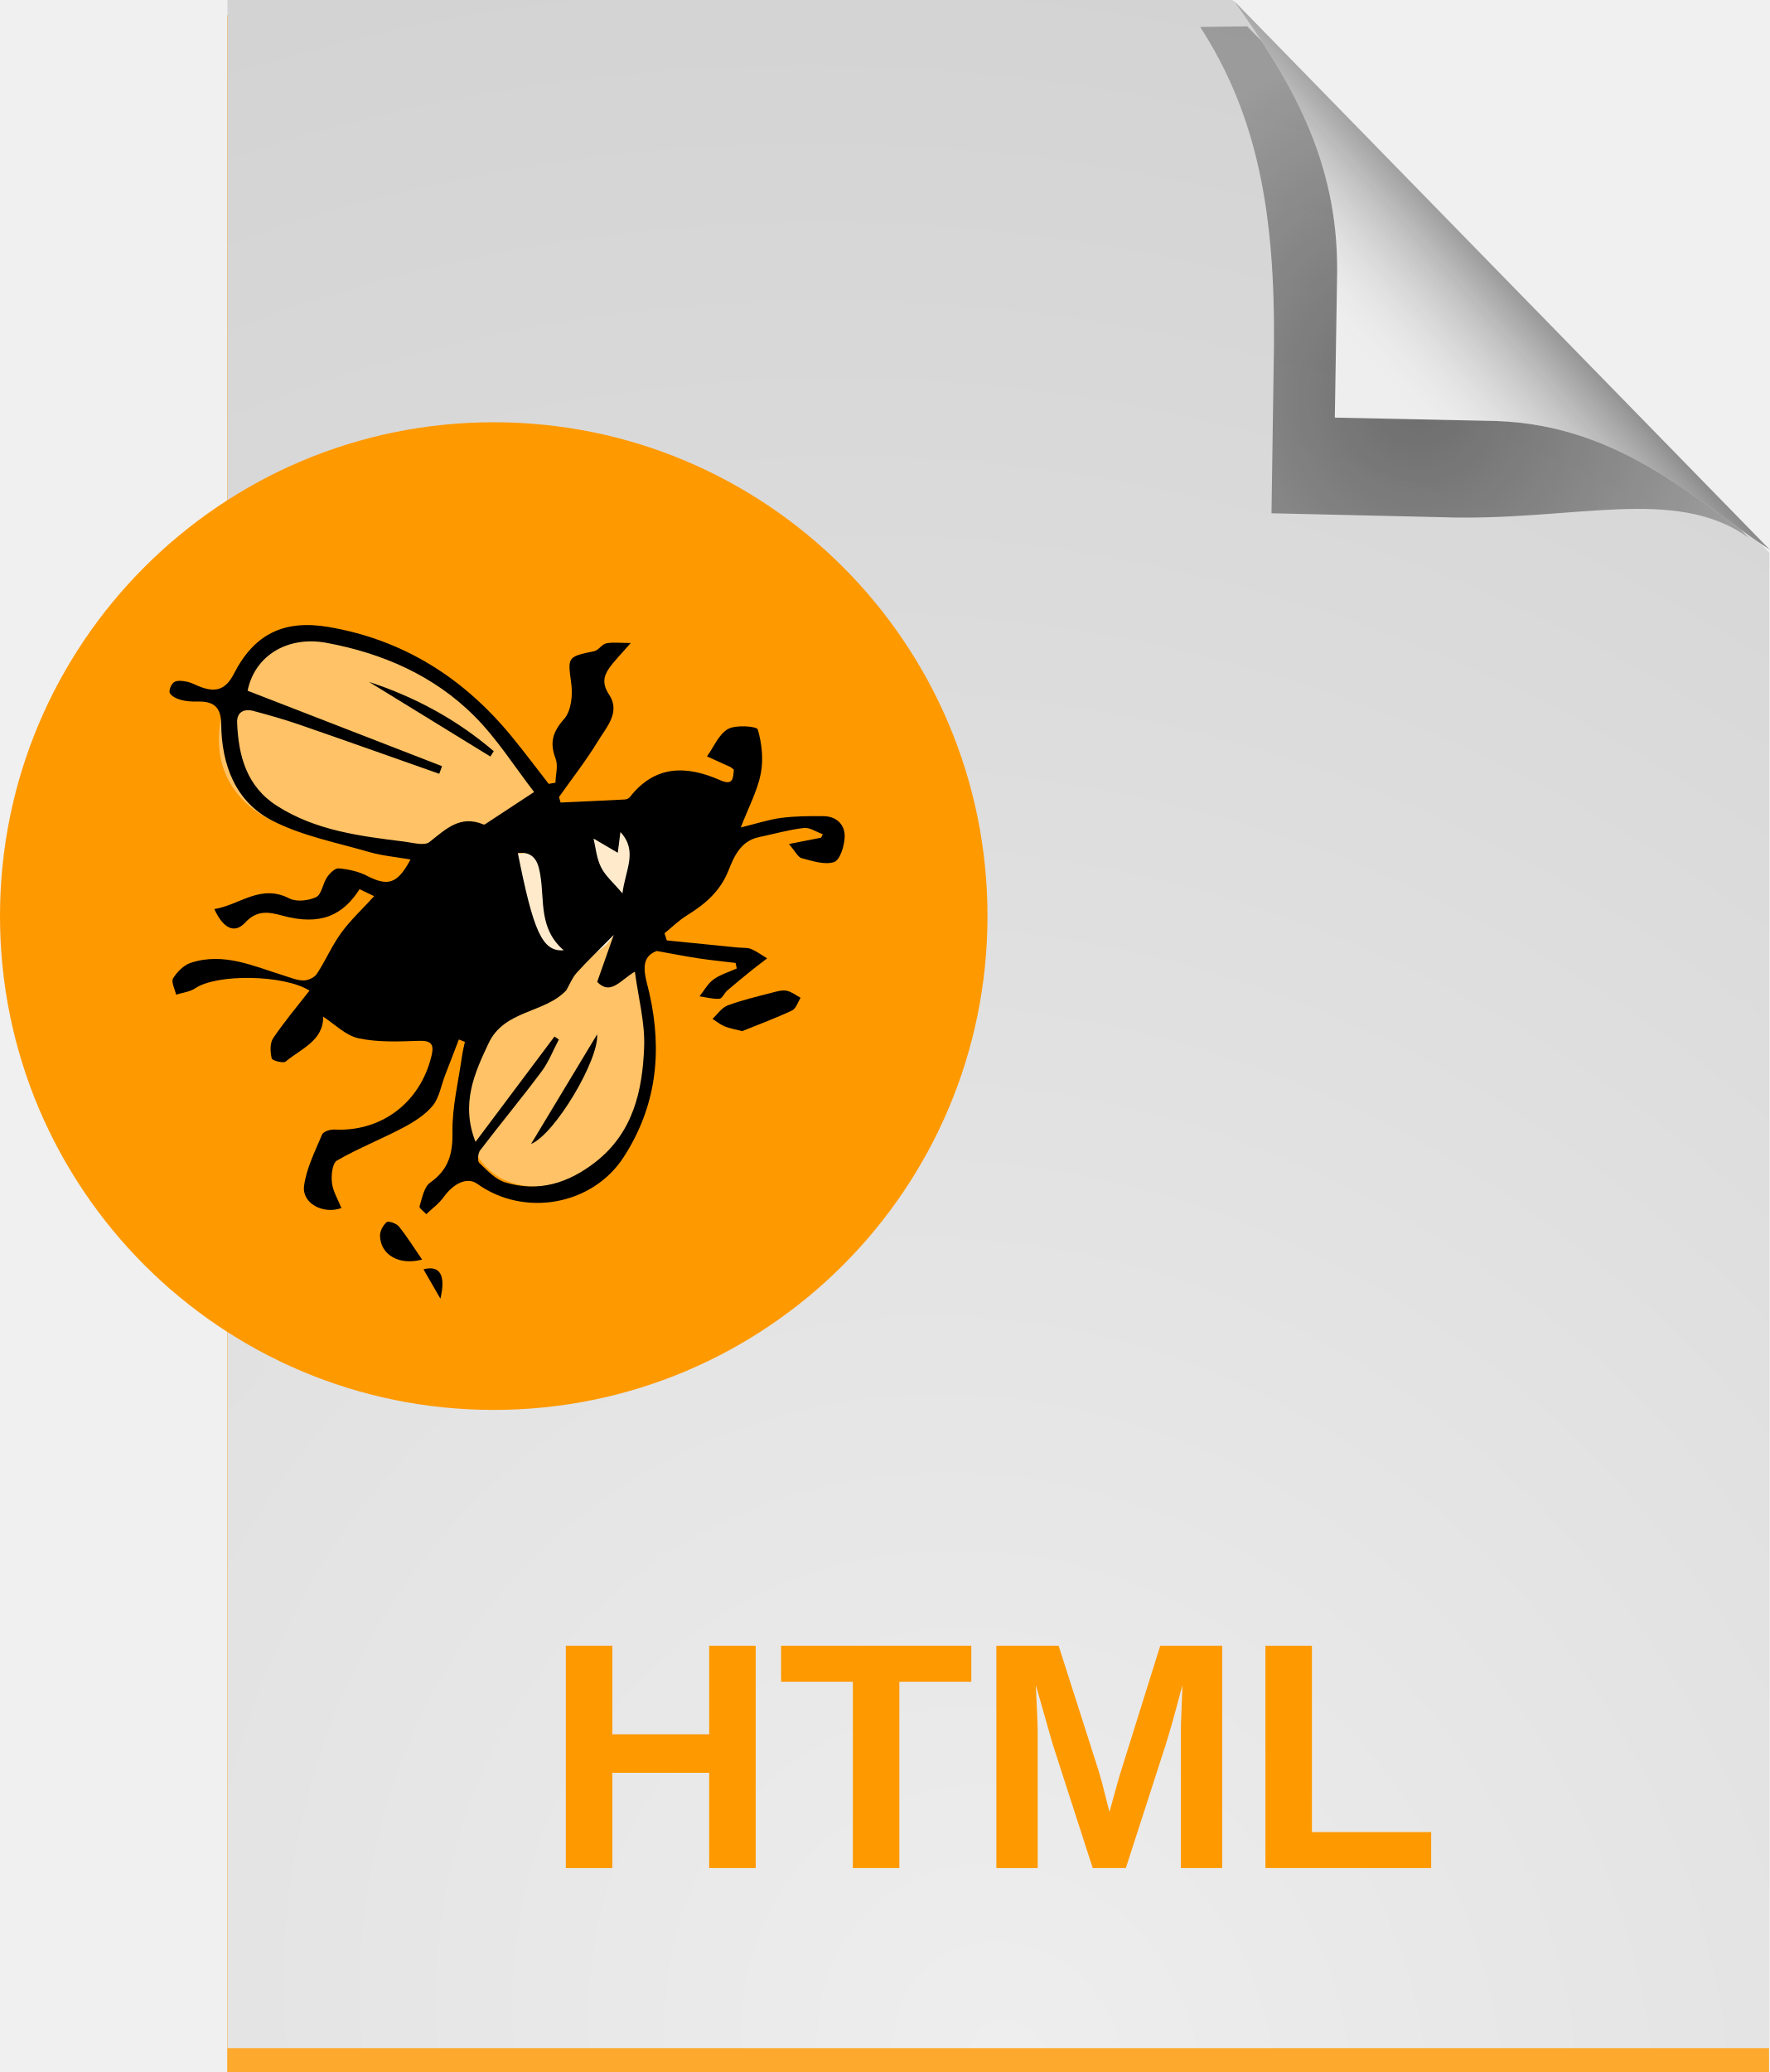
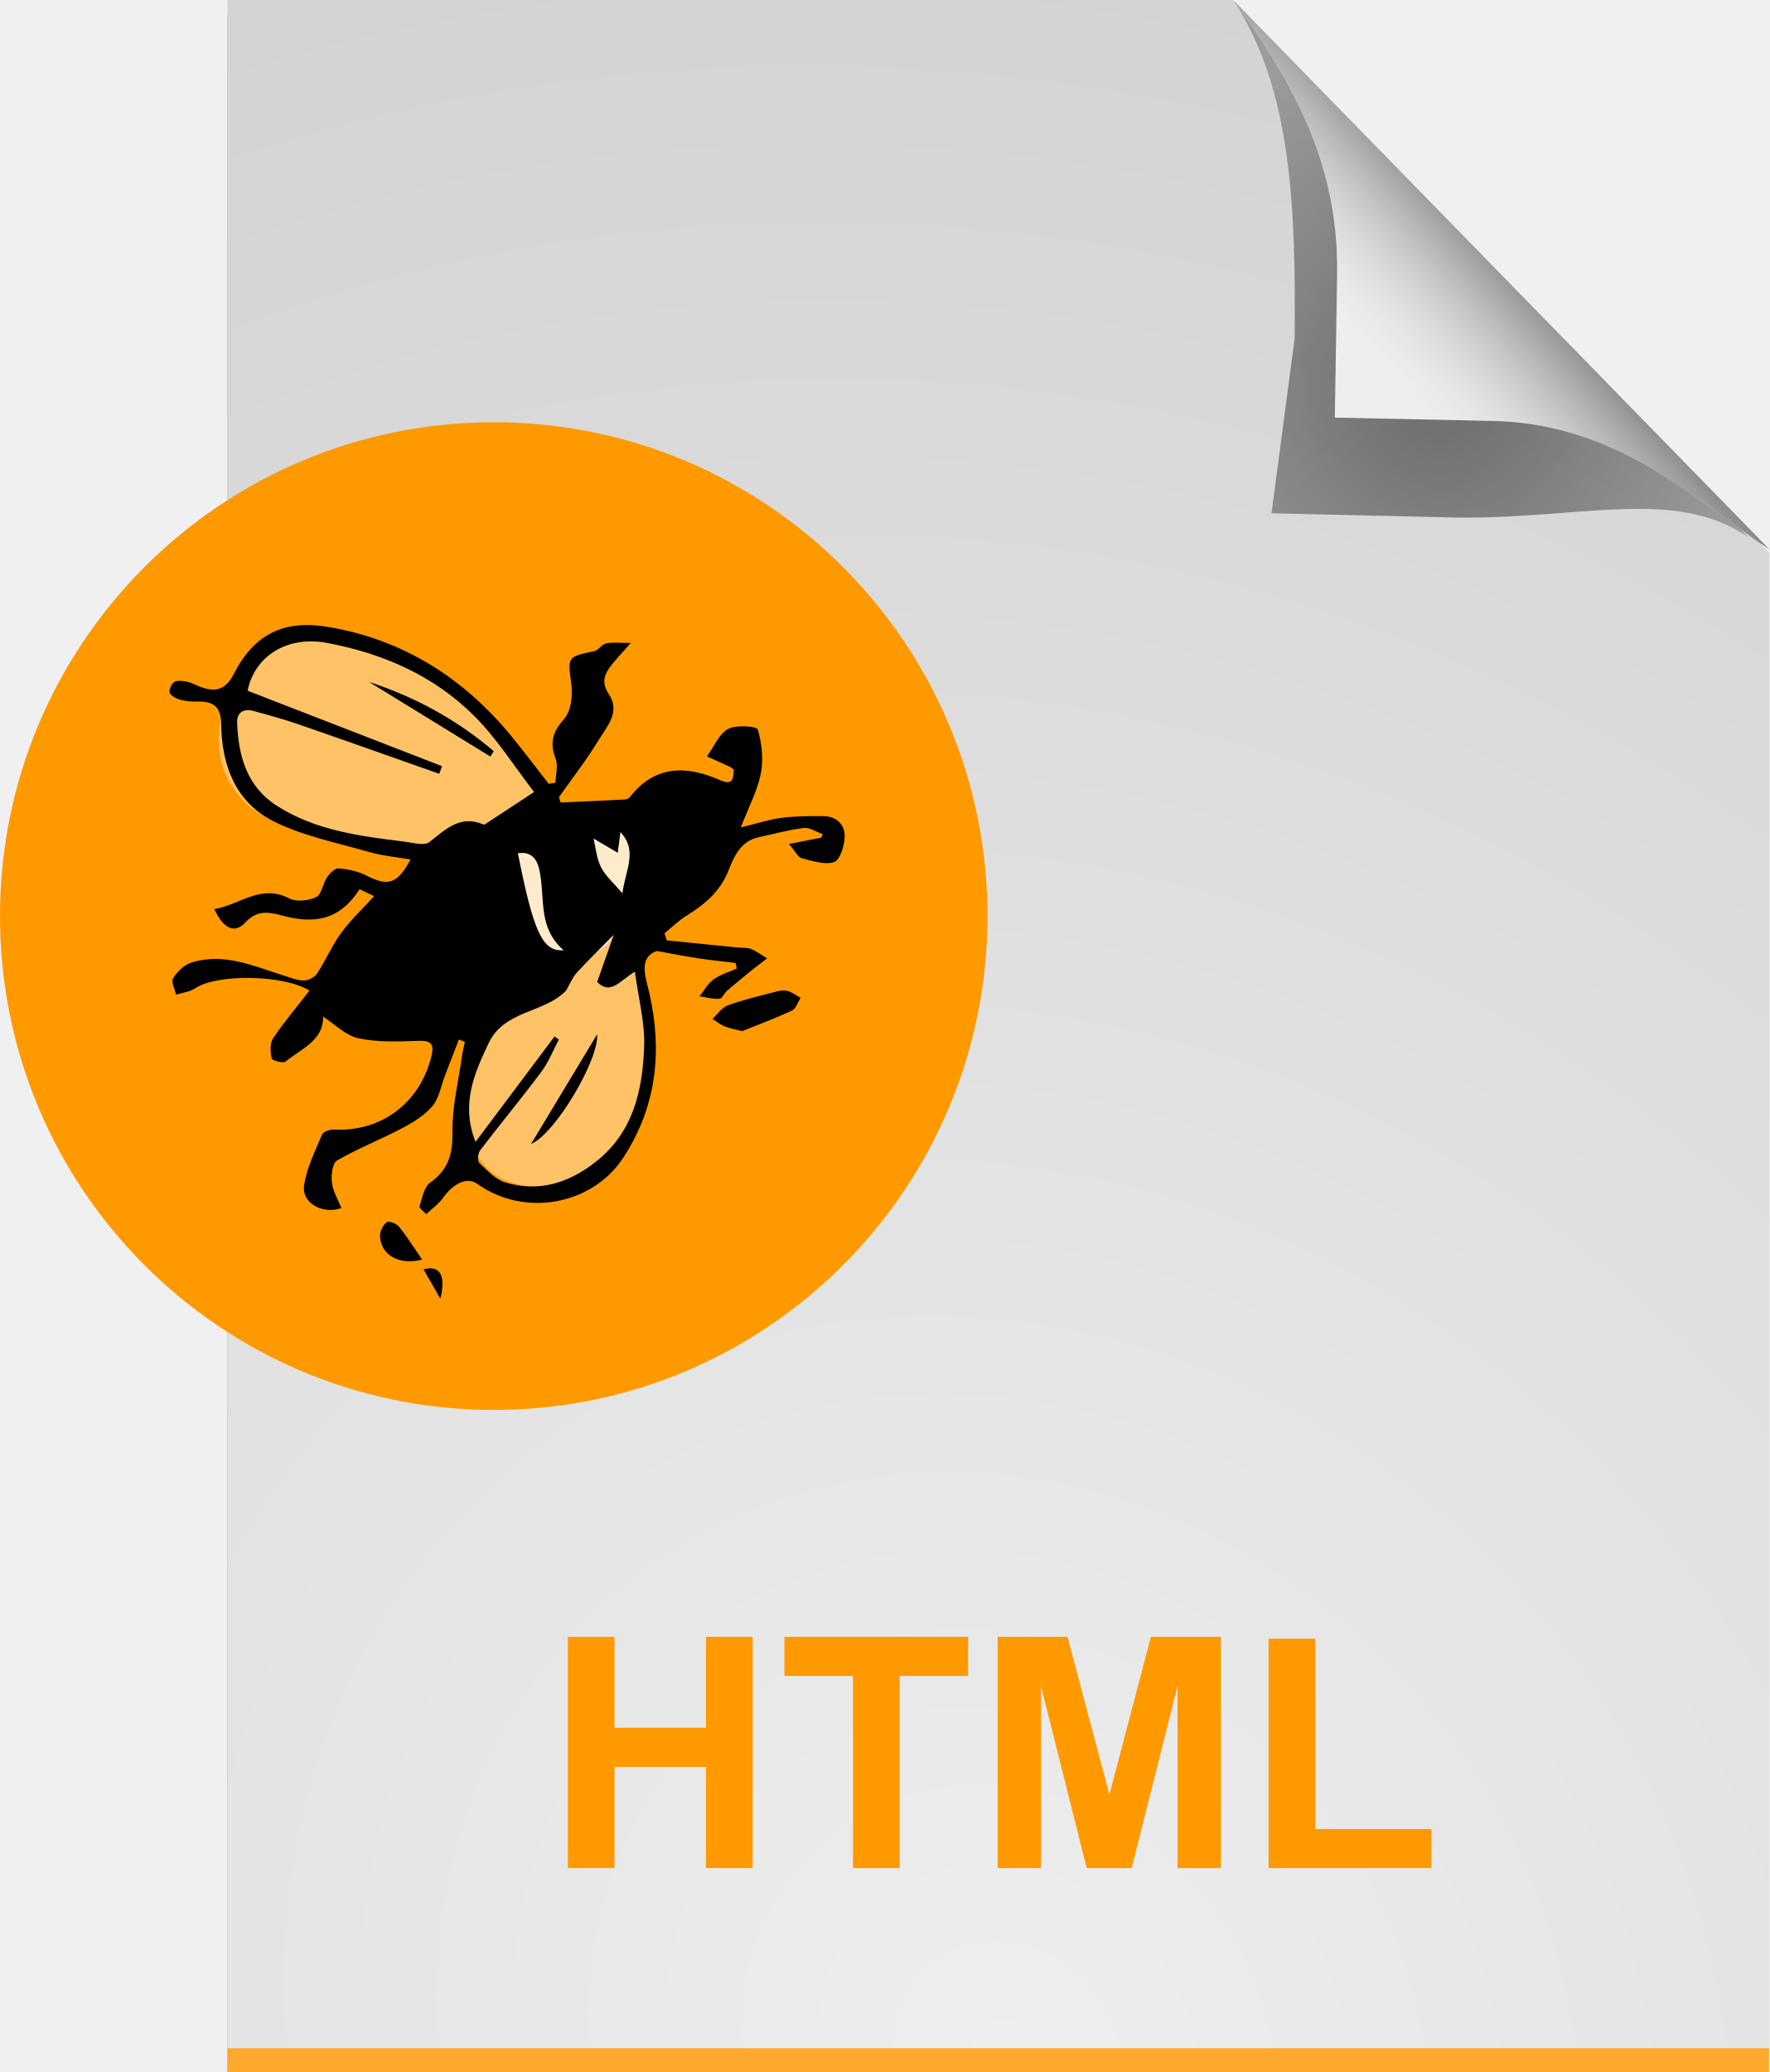
<svg xmlns="http://www.w3.org/2000/svg" viewBox="0 0 2657.15 3110.38">
  <defs>
-     <style>.cls-1,.cls-7,.cls-9{fill:#f90;}.cls-1{opacity:0.81;}.cls-1,.cls-3,.cls-6,.cls-7{isolation:isolate;}.cls-2{fill:url(#Degradado_sin_nombre_5);}.cls-3{opacity:0.5;fill:url(#Degradado_sin_nombre_2);}.cls-4{fill:#eee;}.cls-5{fill:url(#Degradado_sin_nombre_3);}.cls-7{font-size:484.94px;font-family:Arial-BoldMT, Arial;font-weight:700;}.cls-8{letter-spacing:-0.02em;}.cls-10,.cls-11{fill:#fff;}.cls-10{opacity:0.8;}.cls-11{opacity:0.4;}</style>
+     <style>.cls-1,.cls-7{fill:#f90;}.cls-1{opacity:0.81;}.cls-1,.cls-3,.cls-6{isolation:isolate;}.cls-2{fill:url(#Degradado_sin_nombre_5);}.cls-3{opacity:0.5;fill:url(#Degradado_sin_nombre_2);}.cls-4{fill:#eee;}.cls-5{fill:url(#Degradado_sin_nombre_3);}.cls-8,.cls-9{fill:#fff;}.cls-8{opacity:0.8;}.cls-9{opacity:0.4;}</style>
    <radialGradient id="Degradado_sin_nombre_5" cx="-5141.39" cy="-186.77" r="1196.72" gradientTransform="matrix(2, -1.6, -1.78, -2.23, 11463.42, -5552.64)" gradientUnits="userSpaceOnUse">
      <stop offset="0" stop-color="#eee" />
      <stop offset="1" stop-color="#d2d2d2" />
    </radialGradient>
-     <radialGradient id="Degradado_sin_nombre_2" cx="1978.25" cy="2339.91" r="492.45" gradientTransform="matrix(1.02, 0, 0, -1.08, 112.82, 3121.96)" gradientUnits="userSpaceOnUse">
+     <radialGradient id="Degradado_sin_nombre_2" cx="2008.61" cy="2350.17" r="490.94" gradientTransform="matrix(1.02, 0, 0, -1.08, 112.82, 3121.96)" gradientUnits="userSpaceOnUse">
      <stop offset="0" />
      <stop offset="1" stop-opacity="0.54" />
    </radialGradient>
    <linearGradient id="Degradado_sin_nombre_3" x1="2698.28" y1="2605.86" x2="2388.19" y2="2328.18" gradientTransform="matrix(0.97, 0, 0, -0.97, -236.58, 2827.48)" gradientUnits="userSpaceOnUse">
      <stop offset="0" />
      <stop offset="1" stop-color="#ddd" stop-opacity="0" />
    </linearGradient>
  </defs>
  <g id="Capa_2" data-name="Capa 2">
    <g id="Capa_1-2" data-name="Capa 1">
      <path id="_1" data-name="1" class="cls-1" d="M341.15,22.71V3110.38H2656.06V856l-15.47-16.36c5.48,3.78,10.86,7.91,16.28,11.45L1852.39,23.53c1.48,2.08,2.61,4.45,4.07,6.54L1850,22.71Z" />
      <path id="_2" data-name="2" class="cls-2" d="M341.56,0V3074.6h2314.9V829.72L1850.36,0Z" />
-       <path id="_4" data-name="4" class="cls-3" d="M1909.05,770.49l3.7-250.24c1.86-197.74-24-346-110.8-479.78l70.54-.93,752.8,767.55c-111.36-79.27-263.37-23.71-461.58-30.74Z" />
+       <path id="_4" data-name="4" class="cls-3" d="M1909.05,770.49,1943.8,508c1.86-197.74-4.5-373.15-91.29-506.9l772.78,806c-111.36-79.27-263.37-23.71-461.58-30.74Z" />
      <path id="_5" data-name="5" class="cls-4" d="M2004.11,626.89l3.52-217.59c1.77-172-72.51-291.94-155.12-408.24l804.64,824.08c-106-68.93-222-187-410.65-193.15Z" />
      <path id="_6" data-name="6" class="cls-5" d="M2004.11,626.89l3.52-217.59c1.77-172-72.51-291.94-155.12-408.24l804.64,824.08c-106-68.93-222-187-410.65-193.15Z" />
      <g id="_7" data-name="7" class="cls-6">
-         <text class="cls-7" transform="translate(817.09 2804.22)">HTM<tspan class="cls-8" x="1050.38" y="0">L</tspan>
-         </text>
+         <g class="cls-6">
+           <path class="cls-7" d="M852.61,2804.22V2457.09H922.7v136.63H1060V2457.09h70.08v347.13H1060V2652.44H922.7v151.78Z" />
+           <path class="cls-7" d="M1280.72,2804.22v-288.4h-103v-58.73h275.85v58.73H1350.81v288.4Z" />
+           <path class="cls-7" d="M1497.85,2804.22V2457.09h104.9l63,236.79L1728,2457.09h105.13v347.13H1768V2531l-68.91,273.25h-67.48L1563,2531v273.25Z" />
+           <path class="cls-7" d="M1904.65,2804.22V2459.93h70.09v285.81H2149v58.48Z" />
+         </g>
      </g>
-       <circle class="cls-9" cx="741.31" cy="1375.18" r="741.31" />
-       <path class="cls-10" d="M1002.18,1236.63c-50.57-7.23-55.71,2.41-111.06,0s-85.52,49.38-113.65,44-61.85,37.9-52.22,72.83,41.39,44.07,76.63,73.21,96.78,15.92,119.64-23.23,51.77-73.79,66.22-108.24S1002.18,1236.63,1002.18,1236.63Z" />
-       <path class="cls-11" d="M835.77,1234.22S746.7,1038.76,602.14,988.59,380.89,930.8,340,1048.8,379.35,1219,409,1232s252.63,66,295.28,63S809,1239,835.77,1234.22Z" />
-       <path class="cls-11" d="M954,1403.4S1000.84,1569,967.26,1635s-9.41,151.92-165.38,146.1S698.76,1538,725.25,1517.37s102.72-32.32,111.87-61.6,84.4-52.37,84.4-52.37Z" />
+       <circle class="cls-7" cx="741.31" cy="1375.18" r="741.31" />
+       <path class="cls-8" d="M1002.18,1236.63c-50.57-7.23-55.71,2.41-111.06,0s-85.52,49.38-113.65,44-61.85,37.9-52.22,72.83,41.39,44.07,76.63,73.21,96.78,15.92,119.64-23.23,51.77-73.79,66.22-108.24S1002.18,1236.63,1002.18,1236.63Z" />
+       <path class="cls-9" d="M835.77,1234.22S746.7,1038.76,602.14,988.59,380.89,930.8,340,1048.8,379.35,1219,409,1232s252.63,66,295.28,63S809,1239,835.77,1234.22Z" />
+       <path class="cls-9" d="M954,1403.4S1000.84,1569,967.26,1635s-9.41,151.92-165.38,146.1S698.76,1538,725.25,1517.37s102.72-32.32,111.87-61.6,84.4-52.37,84.4-52.37Z" />
      <path d="M1001.17,1411.69q53.57,5.37,107.14,10.72c6.45.65,13.5-.24,19.23,2.12,8.57,3.53,16.22,9.31,24.26,14.13-7.65,5.87-15.42,11.58-22.9,17.64-12.49,10.1-25,20.25-37.11,30.75-4.34,3.76-7.52,12-11.61,12.26-9.84.64-19.9-2.23-29.87-3.69,6.86-8.61,12.35-19.13,21-25.34,10.24-7.4,23.15-11.11,34.9-16.42l-1.8-8.35c-18.55-2.25-37.16-4.1-55.63-6.87s-37.07-6.49-62.88-11.08c-28.23,10.67-16.37,39.14-10.74,64.22,19.58,87.22,10.35,169.55-39,245.55-46.75,72-149,90.38-219.56,39.77-14.63-10.5-35.12-1.49-50.58,20.05-7,9.71-17.2,17.07-26,25.49-3.59-4-10.93-9.08-10.13-11.66,3.93-12.57,6.73-29.12,16-35.71,27.25-19.35,34-42.54,33.44-75.4-.59-38.47,9.11-77.1,14.52-115.65,1-6.79,2.73-13.47,4.12-20.2l-9-3.61q-10.44,27-20.86,54.09c-5.91,15.36-8.58,33.4-18.52,45.43-11.5,13.91-28.4,24.42-44.73,33.07-32.57,17.23-67.17,30.78-99,49.18-6.92,4-8.83,22.39-7.48,33.48,1.58,13,9.23,25.24,14.24,37.78-27.72,10.06-59.66-7.36-56.11-33.31,3.62-26.51,16.58-51.93,27.12-77.13,1.82-4.35,12.05-7.68,18.18-7.36,70.79,3.63,129.07-40.28,146-110.38,4.1-16.93.56-23.47-18.83-22.8-30.27,1-61.51,2.43-90.72-3.84-19.36-4.15-35.89-21.43-53.09-32.44.47,36.08-33,48-56.33,67.38-3.6,3-20.19-1.51-20.92-4.76-2.15-9.6-2.91-22.7,2.12-30.17,16.73-24.87,36.23-47.88,54.66-71.59-38.57-24.11-139-25.49-171.66-3.45-8,5.42-19,6.47-28.67,9.53-1.8-8.34-7.72-19.22-4.5-24.48,6-9.72,16.07-19.86,26.58-23.32,49.12-16.13,94,4.87,139.53,19.08,9.77,3,19.73,7.34,29.64,7.43,6.82.06,16.42-4.33,20.06-9.84,13.09-19.88,22.54-42.28,36.49-61.44s31.69-35.64,49.57-55.26l-21.85-10.49c-24.47,38-57.17,55.8-116.23,39.62-20.54-5.63-37.95-8.5-55.54,10.53-15.72,17-32.76,9.33-46.33-20.3,38-6,69.22-38.3,112.53-16,10.71,5.51,29,3.53,40.41-2,8.21-4,9.83-20.23,16.27-29.73,4.05-6,12-13.87,17.48-13.37,14.32,1.3,29.45,4.47,42.14,11,31.84,16.42,46,12.62,65.71-24.3-21.54-3.79-42.56-5.59-62.43-11.34C505.08,1264.75,453.65,1254.85,409,1232c-55.63-28.45-76.29-84.08-76.88-145.07-.26-26.83-12.45-34.34-35.86-33.79-8.27.2-16.88-.33-24.77-2.53-6.24-1.73-14.14-5.32-16.57-10.37-1.83-3.79,2.31-13.72,6.6-16.33,4.84-2.95,13-1.88,19.35-.53,7.18,1.52,13.8,5.49,20.8,8,22.34,8.16,37.34,3.9,49.44-19.81,30.75-60.2,75.59-81.84,142.83-70.27,112.25,19.3,202.36,76.64,274.06,164,19.16,23.34,37.26,47.55,55.84,71.37l10.1-1.67c.35-12.08,4.29-25.54.3-36-9.19-24-4.63-40.22,12.82-59.82,10.46-11.75,13-35.47,10.69-52.68-5.37-40.11-6.57-40.57,34.5-49,6.47-1.33,11.36-10.37,17.83-11.69,10-2.06,20.84-.55,36.92-.55-14.67,16.87-24.28,26.34-32,37.17-9,12.71-11.12,24.23-.53,40.2,17.62,26.58-4,49-16.74,70-17.64,29-38.78,56-58.42,83.77q1.18,4.15,2.36,8.33c32.26-1.49,64.52-2.9,96.76-4.61a11.15,11.15,0,0,0,7.34-3.68c37.83-48.33,84.94-47.54,135.63-25.23,20.17,8.88,19.13-3.89,20.45-15.76-2.79-2.15-4.07-3.54-5.65-4.27-11.53-5.32-23.13-10.5-34.71-15.72,10.23-14.2,17.69-33.27,31.53-41.1,11.81-6.7,43.29-4.14,44.69.62,6.13,20.85,8.72,44.81,4.59,66.09-5,25.73-18.06,49.9-30.07,81.07,24-5.83,42.25-12,61-14.39,20.74-2.69,41.91-2.76,62.89-2.58,20,.16,32.72,12.74,32.08,31.37-.46,13.29-7,34.56-15.83,37.5-14.11,4.73-32.6-1.63-48.63-5.72-5.61-1.43-9.4-10-19.26-21.32l48.31-9.51,2.6-5.19c-9.55-3.37-19.53-10.45-28.55-9.39-22.86,2.69-45.27,9.12-67.9,13.89-26.81,5.66-37,29.23-45,49.46-12.59,32-35.38,51-62.76,68-12.05,7.44-22.35,17.7-33.44,26.68Q999.47,1406.37,1001.17,1411.69ZM663.68,1150.13l-4.16,11.43c-70-24.64-139.83-49.54-209.93-73.75-22.68-7.83-45.86-14.33-69-20.55-14.35-3.85-25.22,1.79-24.58,17.56,2,50,14.25,95.81,60,125,58.31,37.18,124.88,45.35,191.3,53.61,12.62,1.57,29.8,6.63,37.43.63,24.57-19.35,46.27-41.28,81.31-26.34a3.55,3.55,0,0,0,2.65-.68c22.46-14.73,44.89-29.5,73.22-48.14-28.73-37.06-55.38-79.67-90-114.29C651.26,1014,574.48,980.72,490.68,965.06c-59.56-11.12-108.51,19.76-118.9,71.83ZM832.5,1556l6.57,4.46c-8.57,16.15-15.25,33.72-26.07,48.19-29.91,40-61.82,78.5-92.12,118.22-3.33,4.37-4.32,15.92-1.31,18.78,11.77,11.2,24.21,24.79,38.9,29.27,50,15.26,94.83,1.25,135.47-30.43,56.9-44.34,70.86-107.61,73.21-173.54,1.28-35.8-8.53-72-13.94-112.41-22.46,13.47-36.45,36-56.59,15.45,8.16-23.12,15.48-43.85,24.9-70.57-22.07,22.38-39.58,39.09-55.75,57-6.66,7.38-10.43,17.36-15.52,26.15-32.14,34.56-92.89,29.25-116.54,79.24-21.19,44.77-42.29,91.1-19.75,148.34Zm-55-275.39c23.29,116.84,36.42,148.47,68.8,145.89-37.51-32.54-28.59-74.08-35-112.51C809.06,1301,805.67,1276.9,777.47,1280.59Zm113.65-21.84c3.09,12.72,4.38,29.18,11.18,42.92,6.49,13.12,18.71,23.4,32.2,39.42,4.52-35.93,23.54-63.35-3-92.11-1.23,9.55-2.18,16.94-4,31.14Z" />
      <path d="M1114.36,1547.87c-10.32-2.68-18.67-4-26.27-7.08-6.56-2.69-12.26-7.46-18.34-11.3,7.52-6.94,13.9-16.9,22.77-20.21,21.76-8.1,44.62-13.36,67.16-19.29,7-1.85,14.78-4.06,21.52-2.71,7.36,1.47,13.93,6.87,20.84,10.56-4.21,6.55-6.93,16.29-12.91,19.09C1164.34,1528.55,1138.56,1538.07,1114.36,1547.87Z" />
      <path d="M633.76,1890.83c-35.31,9.2-62.24-7.48-63.22-35.43-.25-7.05,4.55-16.16,10-20.74,2.68-2.25,14.59,1.81,18.24,6.33C610.83,1855.87,621,1872.26,633.76,1890.83Z" />
      <path d="M661.23,1949.53c-10.32-17.93-17.61-30.58-25.41-44.12C660.08,1899.1,669.78,1913.36,661.23,1949.53Z" />
      <path d="M736.24,1135.67,554,1023.65c69.32,22.67,132.11,56.76,187.32,104Z" />
      <path d="M797.35,1717.25l99.18-164.53C899.66,1590.11,833.64,1702.26,797.35,1717.25Z" />
    </g>
  </g>
</svg>
